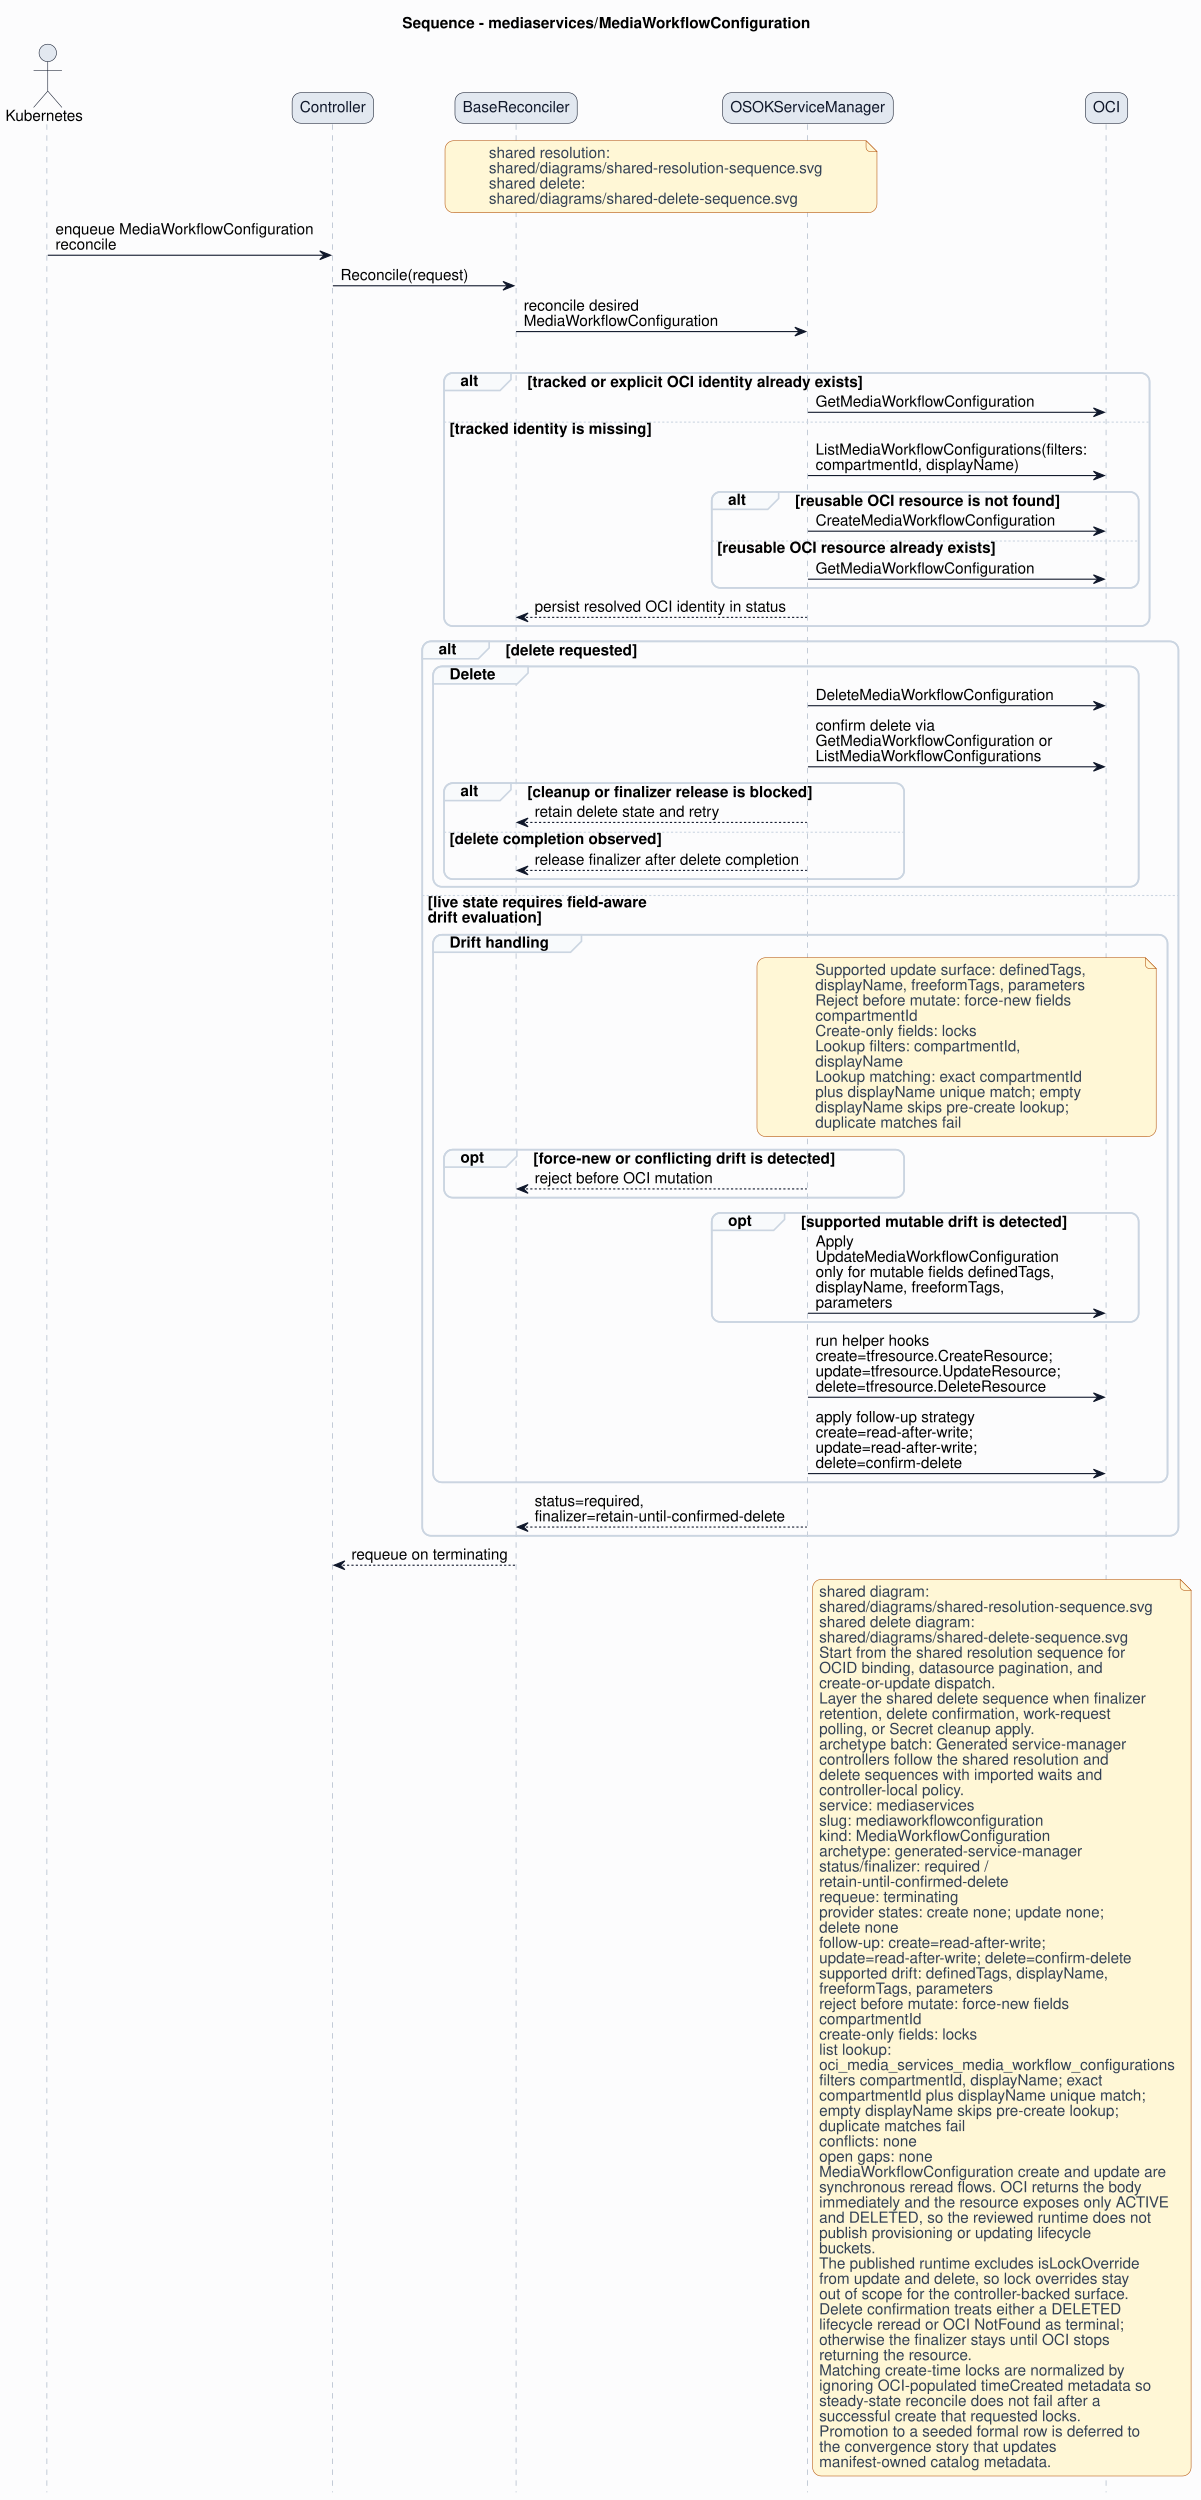
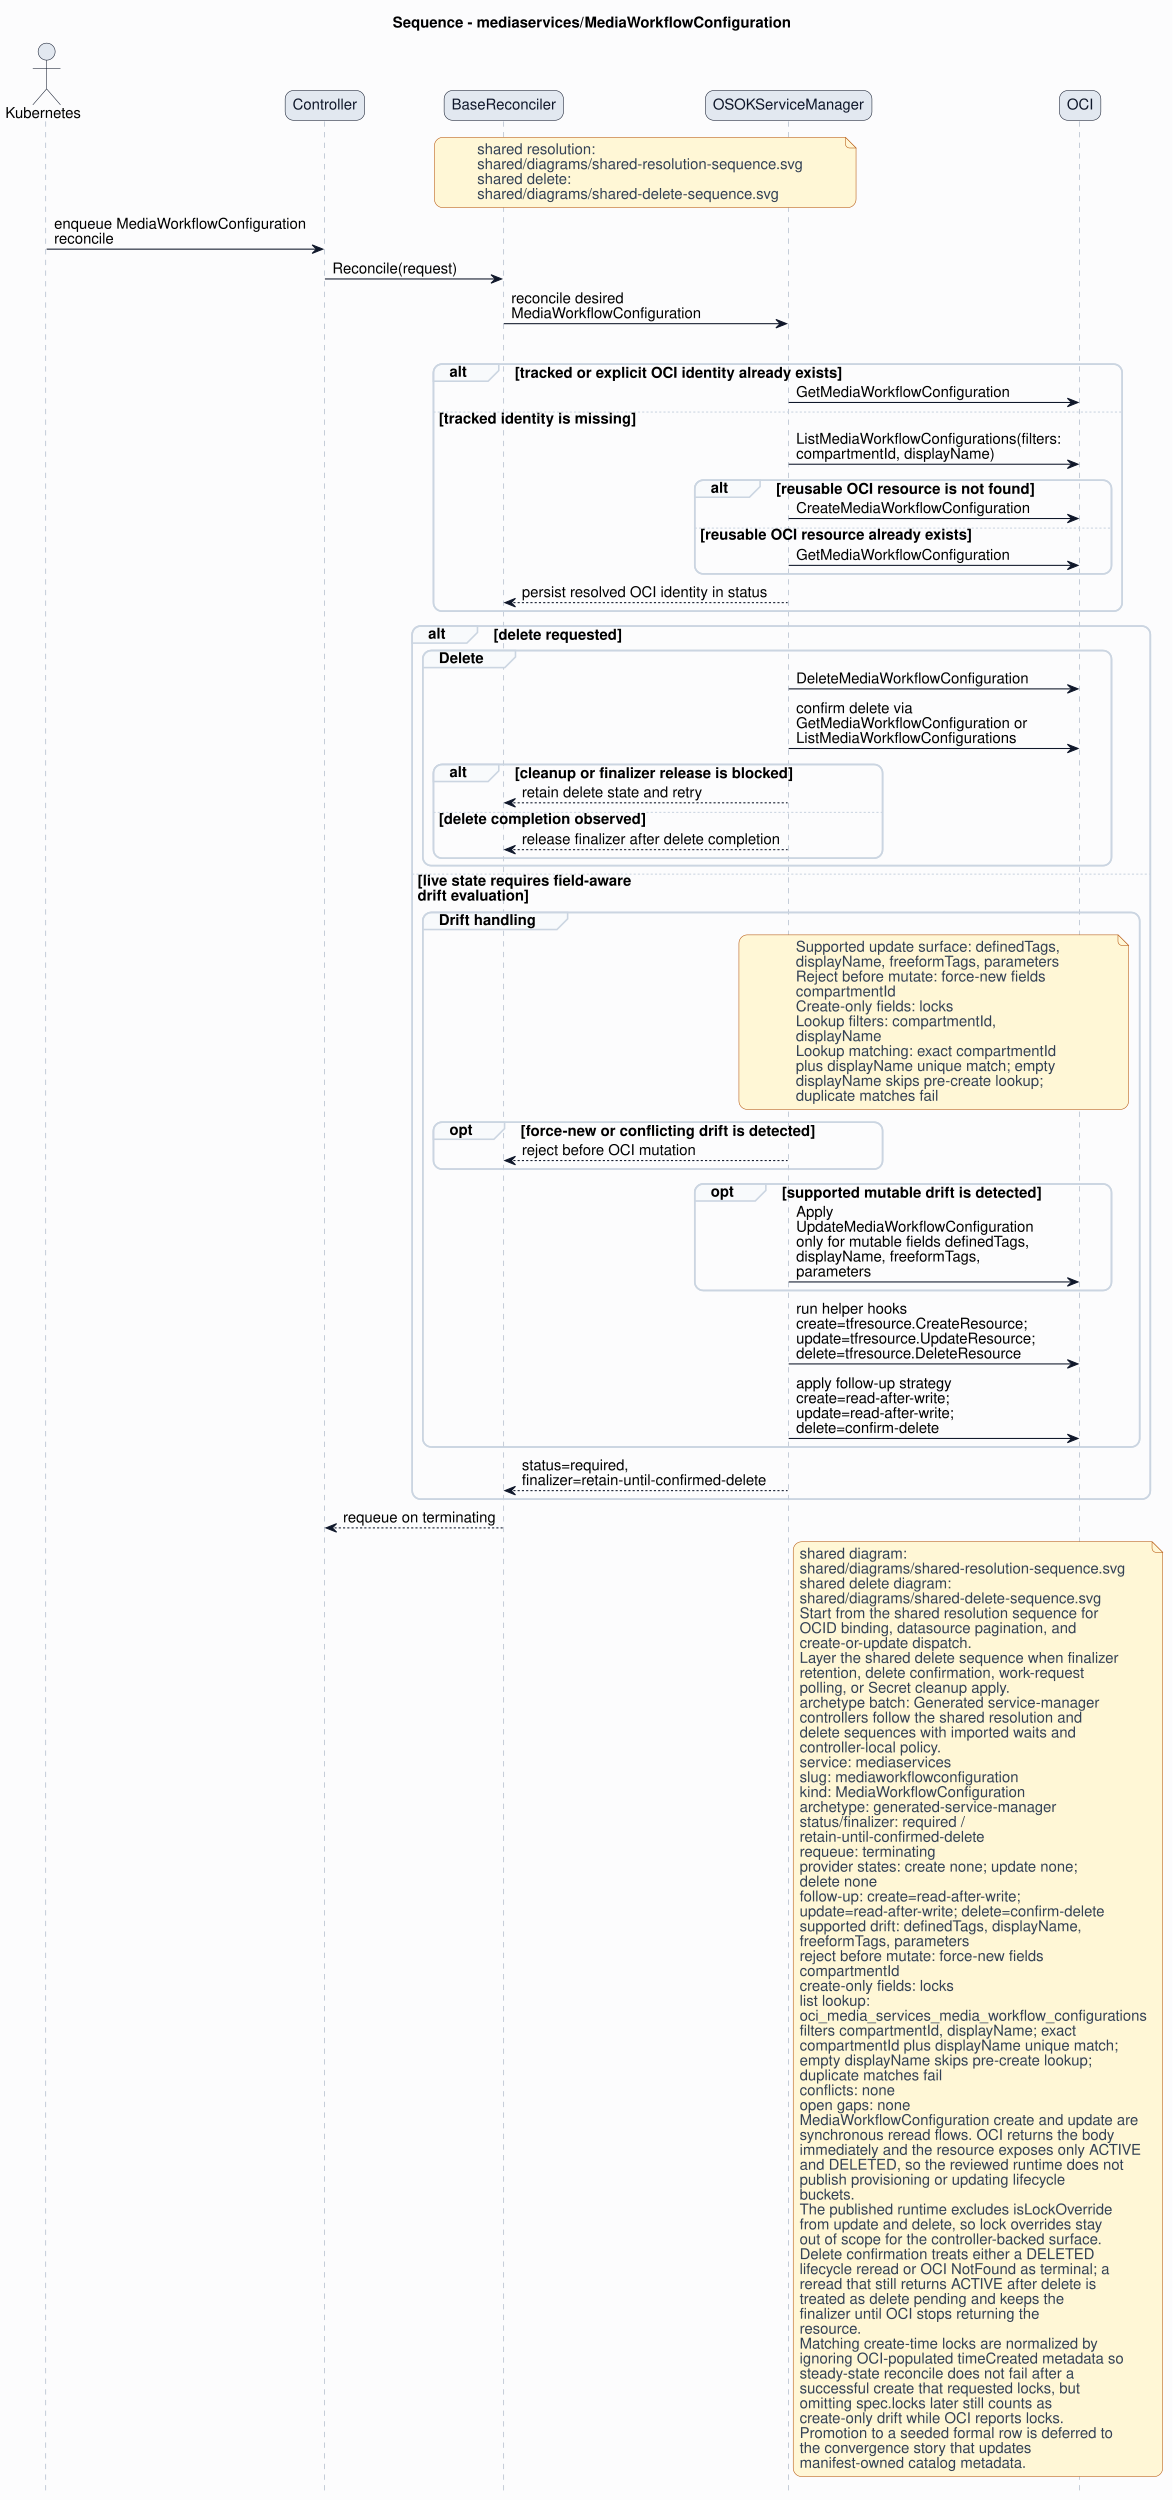
- <svg xmlns="http://www.w3.org/2000/svg" contentStyleType="text/css" data-diagram-type="SEQUENCE" height="2292px" preserveAspectRatio="none" style="width:1101px;height:2292px;background:#FCFCFD;" version="1.1" viewBox="0 0 1101 2292" width="1101px" zoomAndPan="magnify">
+ <svg xmlns="http://www.w3.org/2000/svg" contentStyleType="text/css" data-diagram-type="SEQUENCE" height="2348px" preserveAspectRatio="none" style="width:1101px;height:2348px;background:#FCFCFD;" version="1.1" viewBox="0 0 1101 2348" width="1101px" zoomAndPan="magnify">
  <defs />
  <g>
-     <rect fill="#FCFCFD" height="2292" style="stroke:none;stroke-width:1;" width="1101" x="0" y="0" />
+     <rect fill="#FCFCFD" height="2348" style="stroke:none;stroke-width:1;" width="1101" x="0" y="0" />
    <text fill="#000000" font-family="Helvetica" font-size="14" font-weight="bold" lengthAdjust="spacing" textLength="373.413" x="368.82" y="25.78">Sequence - mediaservices/MediaWorkflowConfiguration</text>
    <rect fill="none" height="232" rx="8" ry="8" style="stroke:#CBD5E1;stroke-width:1.5;" width="646.798" x="407.122" y="342" />
    <rect fill="none" height="88" rx="8" ry="8" style="stroke:#CBD5E1;stroke-width:1.5;" width="391.392" x="652.528" y="451" />
    <rect fill="none" height="820" rx="8" ry="8" style="stroke:#CBD5E1;stroke-width:1.5;" width="693.27" x="387.122" y="588" />
    <rect fill="none" height="202" rx="8" ry="8" style="stroke:#CBD5E1;stroke-width:1.5;" width="646.798" x="397.122" y="611" />
    <rect fill="none" height="88" rx="8" ry="8" style="stroke:#CBD5E1;stroke-width:1.5;" width="421.798" x="407.122" y="718" />
    <rect fill="none" height="502" rx="8" ry="8" style="stroke:#CBD5E1;stroke-width:1.5;" width="673.27" x="397.122" y="857" />
    <rect fill="none" height="44" rx="8" ry="8" style="stroke:#CBD5E1;stroke-width:1.5;" width="421.798" x="407.122" y="1054" />
    <rect fill="none" height="100" rx="8" ry="8" style="stroke:#CBD5E1;stroke-width:1.5;" width="391.392" x="652.528" y="1112" />
    <g class="participant-lifeline" data-entity-uid="part1" data-qualified-name="Kubernetes" id="part1-lifeline">
      <g>
-         <rect fill="#000000" fill-opacity="0" height="2171" width="8" x="39.803" y="114" />
-         <line style="stroke:#94A3B8;stroke-width:0.5;stroke-dasharray:5,5;" x1="43" x2="43" y1="114" y2="2285" />
+         <rect fill="#000000" fill-opacity="0" height="2227" width="8" x="39.803" y="114" />
+         <line style="stroke:#94A3B8;stroke-width:0.5;stroke-dasharray:5,5;" x1="43" x2="43" y1="114" y2="2341" />
      </g>
    </g>
    <g class="participant-lifeline" data-entity-uid="part2" data-qualified-name="Controller" id="part2-lifeline">
      <g>
-         <rect fill="#000000" fill-opacity="0" height="2171" width="8" x="301.161" y="114" />
-         <line style="stroke:#94A3B8;stroke-width:0.5;stroke-dasharray:5,5;" x1="304.816" x2="304.816" y1="114" y2="2285" />
+         <rect fill="#000000" fill-opacity="0" height="2227" width="8" x="301.161" y="114" />
+         <line style="stroke:#94A3B8;stroke-width:0.5;stroke-dasharray:5,5;" x1="304.816" x2="304.816" y1="114" y2="2341" />
      </g>
    </g>
    <g class="participant-lifeline" data-entity-uid="part3" data-qualified-name="BaseReconciler" id="part3-lifeline">
      <g>
-         <rect fill="#000000" fill-opacity="0" height="2171" width="8" x="469.146" y="114" />
-         <line style="stroke:#94A3B8;stroke-width:0.5;stroke-dasharray:5,5;" x1="473.122" x2="473.122" y1="114" y2="2285" />
+         <rect fill="#000000" fill-opacity="0" height="2227" width="8" x="469.146" y="114" />
+         <line style="stroke:#94A3B8;stroke-width:0.5;stroke-dasharray:5,5;" x1="473.122" x2="473.122" y1="114" y2="2341" />
      </g>
    </g>
    <g class="participant-lifeline" data-entity-uid="part4" data-qualified-name="ServiceManager" id="part4-lifeline">
      <g>
-         <rect fill="#000000" fill-opacity="0" height="2171" width="8" x="736.724" y="114" />
-         <line style="stroke:#94A3B8;stroke-width:0.5;stroke-dasharray:5,5;" x1="740.528" x2="740.528" y1="114" y2="2285" />
+         <rect fill="#000000" fill-opacity="0" height="2227" width="8" x="736.724" y="114" />
+         <line style="stroke:#94A3B8;stroke-width:0.5;stroke-dasharray:5,5;" x1="740.528" x2="740.528" y1="114" y2="2341" />
      </g>
    </g>
    <g class="participant-lifeline" data-entity-uid="part5" data-qualified-name="OCI" id="part5-lifeline">
      <g>
-         <rect fill="#000000" fill-opacity="0" height="2171" width="8" x="1010.475" y="114" />
-         <line style="stroke:#94A3B8;stroke-width:0.5;stroke-dasharray:5,5;" x1="1014.03" x2="1014.03" y1="114" y2="2285" />
+         <rect fill="#000000" fill-opacity="0" height="2227" width="8" x="1010.475" y="114" />
+         <line style="stroke:#94A3B8;stroke-width:0.5;stroke-dasharray:5,5;" x1="1014.03" x2="1014.03" y1="114" y2="2341" />
      </g>
    </g>
    <g class="participant participant-head" data-entity-uid="part1" data-qualified-name="Kubernetes" id="part1-head">
      <text fill="#000000" font-family="Helvetica" font-size="14" lengthAdjust="spacing" textLength="71.606" x="5" y="110.78">Kubernetes</text>
      <ellipse cx="43.803" cy="48.5" fill="#E2E8F0" rx="8" ry="8" style="stroke:#0F172A;stroke-width:0.5;" />
      <path d="M43.803,56.5 L43.803,83.5 M30.803,64.5 L56.803,64.5 M43.803,83.5 L30.803,98.5 M43.803,83.5 L56.803,98.5" fill="none" style="stroke:#0F172A;stroke-width:0.5;" />
    </g>
    <g class="participant participant-head" data-entity-uid="part2" data-qualified-name="Controller" id="part2-head">
      <rect fill="#E2E8F0" height="28" rx="8" ry="8" style="stroke:#0F172A;stroke-width:0.5;" width="74.689" x="267.816" y="85" />
      <text fill="#0F172A" font-family="Helvetica" font-size="14" lengthAdjust="spacing" textLength="60.69" x="274.816" y="102.78">Controller</text>
    </g>
    <g class="participant participant-head" data-entity-uid="part3" data-qualified-name="BaseReconciler" id="part3-head">
      <rect fill="#E2E8F0" height="28" rx="8" ry="8" style="stroke:#0F172A;stroke-width:0.5;" width="112.048" x="417.122" y="85" />
      <text fill="#0F172A" font-family="Helvetica" font-size="14" lengthAdjust="spacing" textLength="98.048" x="424.122" y="102.78">BaseReconciler</text>
    </g>
    <g class="participant participant-head" data-entity-uid="part4" data-qualified-name="ServiceManager" id="part4-head">
      <rect fill="#E2E8F0" height="28" rx="8" ry="8" style="stroke:#0F172A;stroke-width:0.5;" width="156.393" x="662.528" y="85" />
      <text fill="#0F172A" font-family="Helvetica" font-size="14" lengthAdjust="spacing" textLength="142.393" x="669.528" y="102.78">OSOKServiceManager</text>
    </g>
    <g class="participant participant-head" data-entity-uid="part5" data-qualified-name="OCI" id="part5-head">
      <rect fill="#E2E8F0" height="28" rx="8" ry="8" style="stroke:#0F172A;stroke-width:0.5;" width="38.89" x="995.03" y="85" />
      <text fill="#0F172A" font-family="Helvetica" font-size="14" lengthAdjust="spacing" textLength="24.89" x="1002.03" y="102.78">OCI</text>
    </g>
    <path d="M408,137 L408,187 A8,8 0 0 0 416,195 L796,195 A8,8 0 0 0 804,187 L804,139 L794,129 L416,129 A8,8 0 0 0 408,137" fill="#FFF7D6" style="stroke:#B45309;stroke-width:0.5;" />
    <path d="M794,129 L794,135 A4,4 0 0 0 798,139 L804,139 L794,129" fill="#FFF7D6" style="stroke:#B45309;stroke-width:0.5;" />
    <text fill="#334155" font-family="Helvetica" font-size="14" lengthAdjust="spacing" textLength="111.289" x="448.203" y="144.78">shared resolution:</text>
    <text fill="#334155" font-family="Helvetica" font-size="14" lengthAdjust="spacing" textLength="307.392" x="448.203" y="158.78">shared/diagrams/shared-resolution-sequence.svg</text>
    <text fill="#334155" font-family="Helvetica" font-size="14" lengthAdjust="spacing" textLength="88.731" x="448.203" y="172.78">shared delete:</text>
    <text fill="#334155" font-family="Helvetica" font-size="14" lengthAdjust="spacing" textLength="284.833" x="448.203" y="186.78">shared/diagrams/shared-delete-sequence.svg</text>
    <g class="message" data-entity-1="part1" data-entity-2="part2" id="msg1">
      <polygon fill="#0F172A" points="293.161,230,303.161,234,293.161,238,297.161,234" style="stroke:#0F172A;stroke-width:1;" />
      <line style="stroke:#0F172A;stroke-width:1;" x1="43.803" x2="299.161" y1="234" y2="234" />
      <text fill="#000000" font-family="Helvetica" font-size="14" lengthAdjust="spacing" textLength="237.357" x="50.803" y="214.78">enqueue MediaWorkflowConfiguration</text>
      <text fill="#000000" font-family="Helvetica" font-size="14" lengthAdjust="spacing" textLength="56.027" x="50.803" y="228.78">reconcile</text>
    </g>
    <g class="message" data-entity-1="part2" data-entity-2="part3" id="msg2">
      <polygon fill="#0F172A" points="461.146,258,471.146,262,461.146,266,465.146,262" style="stroke:#0F172A;stroke-width:1;" />
      <line style="stroke:#0F172A;stroke-width:1;" x1="305.161" x2="467.146" y1="262" y2="262" />
      <text fill="#000000" font-family="Helvetica" font-size="14" lengthAdjust="spacing" textLength="117.496" x="312.161" y="256.78">Reconcile(request)</text>
    </g>
    <g class="message" data-entity-1="part3" data-entity-2="part4" id="msg3">
      <polygon fill="#0F172A" points="728.724,300,738.724,304,728.724,308,732.724,304" style="stroke:#0F172A;stroke-width:1;" />
      <line style="stroke:#0F172A;stroke-width:1;" x1="473.146" x2="734.724" y1="304" y2="304" />
      <text fill="#000000" font-family="Helvetica" font-size="14" lengthAdjust="spacing" textLength="105.834" x="480.146" y="284.78">reconcile desired</text>
      <text fill="#000000" font-family="Helvetica" font-size="14" lengthAdjust="spacing" textLength="178.965" x="480.146" y="298.78">MediaWorkflowConfiguration</text>
    </g>
    <path d="M415.122,342 L468.46,342 L468.46,348 L458.46,358 L407.122,358 L407.122,350 A8,8 0 0 1 415.122,342" fill="#F8FAFC" style="stroke:#CBD5E1;stroke-width:1.5;" />
    <rect fill="none" height="232" rx="8" ry="8" style="stroke:#CBD5E1;stroke-width:1.5;" width="646.798" x="407.122" y="342" />
    <text fill="#000000" font-family="Helvetica" font-size="14" font-weight="bold" lengthAdjust="spacing" textLength="16.338" x="422.122" y="353.78">alt</text>
    <text fill="#000000" font-family="Helvetica" font-size="14" font-weight="bold" lengthAdjust="spacing" textLength="308.109" x="483.46" y="354.78">[tracked or explicit OCI identity already exists]</text>
    <g class="message" data-entity-1="part4" data-entity-2="part5" id="msg4">
      <polygon fill="#0F172A" points="1002.475,374,1012.475,378,1002.475,382,1006.475,378" style="stroke:#0F172A;stroke-width:1;" />
      <line style="stroke:#0F172A;stroke-width:1;" x1="740.724" x2="1008.475" y1="378" y2="378" />
      <text fill="#000000" font-family="Helvetica" font-size="14" lengthAdjust="spacing" textLength="201.53" x="747.724" y="372.78">GetMediaWorkflowConfiguration</text>
    </g>
    <line style="stroke:#CBD5E1;stroke-width:1;stroke-dasharray:2,2;" x1="407.122" x2="1053.92" y1="387" y2="387" />
    <text fill="#000000" font-family="Helvetica" font-size="14" font-weight="bold" lengthAdjust="spacing" textLength="185.158" x="412.122" y="397.78">[tracked identity is missing]</text>
    <g class="message" data-entity-1="part4" data-entity-2="part5" id="msg5">
      <polygon fill="#0F172A" points="1002.475,432,1012.475,436,1002.475,440,1006.475,436" style="stroke:#0F172A;stroke-width:1;" />
      <line style="stroke:#0F172A;stroke-width:1;" x1="740.724" x2="1008.475" y1="436" y2="436" />
      <text fill="#000000" font-family="Helvetica" font-size="14" lengthAdjust="spacing" textLength="249.751" x="747.724" y="416.78">ListMediaWorkflowConfigurations(filters:</text>
      <text fill="#000000" font-family="Helvetica" font-size="14" lengthAdjust="spacing" textLength="186.737" x="747.724" y="430.78">compartmentId, displayName)</text>
    </g>
    <path d="M660.528,451 L713.866,451 L713.866,457 L703.866,467 L652.528,467 L652.528,459 A8,8 0 0 1 660.528,451" fill="#F8FAFC" style="stroke:#CBD5E1;stroke-width:1.5;" />
    <rect fill="none" height="88" rx="8" ry="8" style="stroke:#CBD5E1;stroke-width:1.5;" width="391.392" x="652.528" y="451" />
    <text fill="#000000" font-family="Helvetica" font-size="14" font-weight="bold" lengthAdjust="spacing" textLength="16.338" x="667.528" y="462.78">alt</text>
    <text fill="#000000" font-family="Helvetica" font-size="14" font-weight="bold" lengthAdjust="spacing" textLength="242.703" x="728.866" y="463.78">[reusable OCI resource is not found]</text>
    <g class="message" data-entity-1="part4" data-entity-2="part5" id="msg6">
      <polygon fill="#0F172A" points="1002.475,483,1012.475,487,1002.475,491,1006.475,487" style="stroke:#0F172A;stroke-width:1;" />
      <line style="stroke:#0F172A;stroke-width:1;" x1="740.724" x2="1008.475" y1="487" y2="487" />
      <text fill="#000000" font-family="Helvetica" font-size="14" lengthAdjust="spacing" textLength="220.985" x="747.724" y="481.78">CreateMediaWorkflowConfiguration</text>
    </g>
    <line style="stroke:#CBD5E1;stroke-width:1;stroke-dasharray:2,2;" x1="652.528" x2="1043.92" y1="496" y2="496" />
    <text fill="#000000" font-family="Helvetica" font-size="14" font-weight="bold" lengthAdjust="spacing" textLength="255.233" x="657.528" y="506.78">[reusable OCI resource already exists]</text>
    <g class="message" data-entity-1="part4" data-entity-2="part5" id="msg7">
      <polygon fill="#0F172A" points="1002.475,527,1012.475,531,1002.475,535,1006.475,531" style="stroke:#0F172A;stroke-width:1;" />
      <line style="stroke:#0F172A;stroke-width:1;" x1="740.724" x2="1008.475" y1="531" y2="531" />
      <text fill="#000000" font-family="Helvetica" font-size="14" lengthAdjust="spacing" textLength="201.53" x="747.724" y="525.78">GetMediaWorkflowConfiguration</text>
    </g>
    <g class="message" data-entity-1="part4" data-entity-2="part3" id="msg8">
      <polygon fill="#0F172A" points="484.146,562,474.146,566,484.146,570,480.146,566" style="stroke:#0F172A;stroke-width:1;" />
      <line style="stroke:#0F172A;stroke-width:1;stroke-dasharray:2,2;" x1="478.146" x2="739.724" y1="566" y2="566" />
      <text fill="#000000" font-family="Helvetica" font-size="14" lengthAdjust="spacing" textLength="231.096" x="490.146" y="560.78">persist resolved OCI identity in status</text>
    </g>
    <path d="M395.122,588 L448.46,588 L448.46,594 L438.46,604 L387.122,604 L387.122,596 A8,8 0 0 1 395.122,588" fill="#F8FAFC" style="stroke:#CBD5E1;stroke-width:1.5;" />
    <rect fill="none" height="820" rx="8" ry="8" style="stroke:#CBD5E1;stroke-width:1.5;" width="693.27" x="387.122" y="588" />
    <text fill="#000000" font-family="Helvetica" font-size="14" font-weight="bold" lengthAdjust="spacing" textLength="16.338" x="402.122" y="599.78">alt</text>
    <text fill="#000000" font-family="Helvetica" font-size="14" font-weight="bold" lengthAdjust="spacing" textLength="120.586" x="463.46" y="600.78">[delete requested]</text>
    <path d="M405.122,611 L484.143,611 L484.143,617 L474.143,627 L397.122,627 L397.122,619 A8,8 0 0 1 405.122,611" fill="#F8FAFC" style="stroke:#CBD5E1;stroke-width:1.5;" />
    <rect fill="none" height="202" rx="8" ry="8" style="stroke:#CBD5E1;stroke-width:1.5;" width="646.798" x="397.122" y="611" />
    <text fill="#000000" font-family="Helvetica" font-size="14" font-weight="bold" lengthAdjust="spacing" textLength="42.02" x="412.122" y="622.78">Delete</text>
    <g class="message" data-entity-1="part4" data-entity-2="part5" id="msg9">
      <polygon fill="#0F172A" points="1002.475,643,1012.475,647,1002.475,651,1006.475,647" style="stroke:#0F172A;stroke-width:1;" />
      <line style="stroke:#0F172A;stroke-width:1;" x1="740.724" x2="1008.475" y1="647" y2="647" />
      <text fill="#000000" font-family="Helvetica" font-size="14" lengthAdjust="spacing" textLength="219.434" x="747.724" y="641.78">DeleteMediaWorkflowConfiguration</text>
    </g>
    <g class="message" data-entity-1="part4" data-entity-2="part5" id="msg10">
      <polygon fill="#0F172A" points="1002.475,699,1012.475,703,1002.475,707,1006.475,703" style="stroke:#0F172A;stroke-width:1;" />
      <line style="stroke:#0F172A;stroke-width:1;" x1="740.724" x2="1008.475" y1="703" y2="703" />
      <text fill="#000000" font-family="Helvetica" font-size="14" lengthAdjust="spacing" textLength="109.717" x="747.724" y="669.78">confirm delete via</text>
      <text fill="#000000" font-family="Helvetica" font-size="14" lengthAdjust="spacing" textLength="217.868" x="747.724" y="683.78">GetMediaWorkflowConfiguration or</text>
      <text fill="#000000" font-family="Helvetica" font-size="14" lengthAdjust="spacing" textLength="207.751" x="747.724" y="697.78">ListMediaWorkflowConfigurations</text>
    </g>
    <path d="M415.122,718 L468.46,718 L468.46,724 L458.46,734 L407.122,734 L407.122,726 A8,8 0 0 1 415.122,718" fill="#F8FAFC" style="stroke:#CBD5E1;stroke-width:1.5;" />
    <rect fill="none" height="88" rx="8" ry="8" style="stroke:#CBD5E1;stroke-width:1.5;" width="421.798" x="407.122" y="718" />
    <text fill="#000000" font-family="Helvetica" font-size="14" font-weight="bold" lengthAdjust="spacing" textLength="16.338" x="422.122" y="729.78">alt</text>
    <text fill="#000000" font-family="Helvetica" font-size="14" font-weight="bold" lengthAdjust="spacing" textLength="261.427" x="483.46" y="730.78">[cleanup or finalizer release is blocked]</text>
    <g class="message" data-entity-1="part4" data-entity-2="part3" id="msg11">
      <polygon fill="#0F172A" points="484.146,750,474.146,754,484.146,758,480.146,754" style="stroke:#0F172A;stroke-width:1;" />
      <line style="stroke:#0F172A;stroke-width:1;stroke-dasharray:2,2;" x1="478.146" x2="739.724" y1="754" y2="754" />
      <text fill="#000000" font-family="Helvetica" font-size="14" lengthAdjust="spacing" textLength="170.434" x="490.146" y="748.78">retain delete state and retry</text>
    </g>
    <line style="stroke:#CBD5E1;stroke-width:1;stroke-dasharray:2,2;" x1="407.122" x2="828.92" y1="763" y2="763" />
    <text fill="#000000" font-family="Helvetica" font-size="14" font-weight="bold" lengthAdjust="spacing" textLength="194.482" x="412.122" y="773.78">[delete completion observed]</text>
    <g class="message" data-entity-1="part4" data-entity-2="part3" id="msg12">
      <polygon fill="#0F172A" points="484.146,794,474.146,798,484.146,802,480.146,798" style="stroke:#0F172A;stroke-width:1;" />
      <line style="stroke:#0F172A;stroke-width:1;stroke-dasharray:2,2;" x1="478.146" x2="739.724" y1="798" y2="798" />
      <text fill="#000000" font-family="Helvetica" font-size="14" lengthAdjust="spacing" textLength="243.578" x="490.146" y="792.78">release finalizer after delete completion</text>
    </g>
    <line style="stroke:#CBD5E1;stroke-width:1;stroke-dasharray:2,2;" x1="387.122" x2="1080.392" y1="821" y2="821" />
    <text fill="#000000" font-family="Helvetica" font-size="14" font-weight="bold" lengthAdjust="spacing" textLength="200.751" x="392.122" y="831.78">[live state requires field-aware</text>
    <text fill="#000000" font-family="Helvetica" font-size="14" font-weight="bold" lengthAdjust="spacing" textLength="105.007" x="392.122" y="845.78">drift evaluation]</text>
    <path d="M405.122,857 L533.108,857 L533.108,863 L523.108,873 L397.122,873 L397.122,865 A8,8 0 0 1 405.122,857" fill="#F8FAFC" style="stroke:#CBD5E1;stroke-width:1.5;" />
    <rect fill="none" height="502" rx="8" ry="8" style="stroke:#CBD5E1;stroke-width:1.5;" width="673.27" x="397.122" y="857" />
    <text fill="#000000" font-family="Helvetica" font-size="14" font-weight="bold" lengthAdjust="spacing" textLength="90.986" x="412.122" y="868.78">Drift handling</text>
    <path d="M694,886 L694,1034 A8,8 0 0 0 702,1042 L1052,1042 A8,8 0 0 0 1060,1034 L1060,888 L1050,878 L702,878 A8,8 0 0 0 694,886" fill="#FFF7D6" style="stroke:#B45309;stroke-width:0.5;" />
    <path d="M1050,878 L1050,884 A4,4 0 0 0 1054,888 L1060,888 L1050,878" fill="#FFF7D6" style="stroke:#B45309;stroke-width:0.5;" />
    <text fill="#334155" font-family="Helvetica" font-size="14" lengthAdjust="spacing" textLength="249.84" x="747.428" y="893.78">Supported update surface: definedTags,</text>
    <text fill="#334155" font-family="Helvetica" font-size="14" lengthAdjust="spacing" textLength="250.537" x="747.428" y="907.78">displayName, freeformTags, parameters</text>
    <text fill="#334155" font-family="Helvetica" font-size="14" lengthAdjust="spacing" textLength="235.778" x="747.428" y="921.78">Reject before mutate: force-new fields</text>
    <text fill="#334155" font-family="Helvetica" font-size="14" lengthAdjust="spacing" textLength="93.372" x="747.428" y="935.78">compartmentId</text>
    <text fill="#334155" font-family="Helvetica" font-size="14" lengthAdjust="spacing" textLength="148.613" x="747.428" y="949.78">Create-only fields: locks</text>
    <text fill="#334155" font-family="Helvetica" font-size="14" lengthAdjust="spacing" textLength="188.31" x="747.428" y="963.78">Lookup filters: compartmentId,</text>
    <text fill="#334155" font-family="Helvetica" font-size="14" lengthAdjust="spacing" textLength="80.924" x="747.428" y="977.78">displayName</text>
    <text fill="#334155" font-family="Helvetica" font-size="14" lengthAdjust="spacing" textLength="245.13" x="747.428" y="991.78">Lookup matching: exact compartmentId</text>
    <text fill="#334155" font-family="Helvetica" font-size="14" lengthAdjust="spacing" textLength="244.344" x="747.428" y="1005.78">plus displayName unique match; empty</text>
    <text fill="#334155" font-family="Helvetica" font-size="14" lengthAdjust="spacing" textLength="233.44" x="747.428" y="1019.78">displayName skips pre-create lookup;</text>
    <text fill="#334155" font-family="Helvetica" font-size="14" lengthAdjust="spacing" textLength="134.627" x="747.428" y="1033.78">duplicate matches fail</text>
    <path d="M415.122,1054 L473.888,1054 L473.888,1060 L463.888,1070 L407.122,1070 L407.122,1062 A8,8 0 0 1 415.122,1054" fill="#F8FAFC" style="stroke:#CBD5E1;stroke-width:1.5;" />
    <rect fill="none" height="44" rx="8" ry="8" style="stroke:#CBD5E1;stroke-width:1.5;" width="421.798" x="407.122" y="1054" />
    <text fill="#000000" font-family="Helvetica" font-size="14" font-weight="bold" lengthAdjust="spacing" textLength="21.766" x="422.122" y="1065.78">opt</text>
    <text fill="#000000" font-family="Helvetica" font-size="14" font-weight="bold" lengthAdjust="spacing" textLength="276.131" x="488.888" y="1066.78">[force-new or conflicting drift is detected]</text>
    <g class="message" data-entity-1="part4" data-entity-2="part3" id="msg13">
      <polygon fill="#0F172A" points="484.146,1086,474.146,1090,484.146,1094,480.146,1090" style="stroke:#0F172A;stroke-width:1;" />
      <line style="stroke:#0F172A;stroke-width:1;stroke-dasharray:2,2;" x1="478.146" x2="739.724" y1="1090" y2="1090" />
      <text fill="#000000" font-family="Helvetica" font-size="14" lengthAdjust="spacing" textLength="164.185" x="490.146" y="1084.78">reject before OCI mutation</text>
    </g>
    <path d="M660.528,1112 L719.293,1112 L719.293,1118 L709.293,1128 L652.528,1128 L652.528,1120 A8,8 0 0 1 660.528,1112" fill="#F8FAFC" style="stroke:#CBD5E1;stroke-width:1.5;" />
    <rect fill="none" height="100" rx="8" ry="8" style="stroke:#CBD5E1;stroke-width:1.5;" width="391.392" x="652.528" y="1112" />
    <text fill="#000000" font-family="Helvetica" font-size="14" font-weight="bold" lengthAdjust="spacing" textLength="21.766" x="667.528" y="1123.78">opt</text>
    <text fill="#000000" font-family="Helvetica" font-size="14" font-weight="bold" lengthAdjust="spacing" textLength="243.462" x="734.293" y="1124.78">[supported mutable drift is detected]</text>
    <g class="message" data-entity-1="part4" data-entity-2="part5" id="msg14">
      <polygon fill="#0F172A" points="1002.475,1200,1012.475,1204,1002.475,1208,1006.475,1204" style="stroke:#0F172A;stroke-width:1;" />
      <line style="stroke:#0F172A;stroke-width:1;" x1="740.724" x2="1008.475" y1="1204" y2="1204" />
      <text fill="#000000" font-family="Helvetica" font-size="14" lengthAdjust="spacing" textLength="35.02" x="747.724" y="1142.78">Apply</text>
      <text fill="#000000" font-family="Helvetica" font-size="14" lengthAdjust="spacing" textLength="224.109" x="747.724" y="1156.78">UpdateMediaWorkflowConfiguration</text>
      <text fill="#000000" font-family="Helvetica" font-size="14" lengthAdjust="spacing" textLength="221.013" x="747.724" y="1170.78">only for mutable fields definedTags,</text>
      <text fill="#000000" font-family="Helvetica" font-size="14" lengthAdjust="spacing" textLength="175.841" x="747.724" y="1184.78">displayName, freeformTags,</text>
      <text fill="#000000" font-family="Helvetica" font-size="14" lengthAdjust="spacing" textLength="70.807" x="747.724" y="1198.78">parameters</text>
    </g>
    <g class="message" data-entity-1="part4" data-entity-2="part5" id="msg15">
      <polygon fill="#0F172A" points="1002.475,1277,1012.475,1281,1002.475,1285,1006.475,1281" style="stroke:#0F172A;stroke-width:1;" />
      <line style="stroke:#0F172A;stroke-width:1;" x1="740.724" x2="1008.475" y1="1281" y2="1281" />
      <text fill="#000000" font-family="Helvetica" font-size="14" lengthAdjust="spacing" textLength="104.289" x="747.724" y="1233.78">run helper hooks</text>
      <text fill="#000000" font-family="Helvetica" font-size="14" lengthAdjust="spacing" textLength="219.051" x="747.724" y="1247.78">create=tfresource.CreateResource;</text>
      <text fill="#000000" font-family="Helvetica" font-size="14" lengthAdjust="spacing" textLength="226.085" x="747.724" y="1261.78">update=tfresource.UpdateResource;</text>
      <text fill="#000000" font-family="Helvetica" font-size="14" lengthAdjust="spacing" textLength="212.844" x="747.724" y="1275.78">delete=tfresource.DeleteResource</text>
    </g>
    <g class="message" data-entity-1="part4" data-entity-2="part5" id="msg16">
      <polygon fill="#0F172A" points="1002.475,1347,1012.475,1351,1002.475,1355,1006.475,1351" style="stroke:#0F172A;stroke-width:1;" />
      <line style="stroke:#0F172A;stroke-width:1;" x1="740.724" x2="1008.475" y1="1351" y2="1351" />
      <text fill="#000000" font-family="Helvetica" font-size="14" lengthAdjust="spacing" textLength="147.075" x="747.724" y="1303.78">apply follow-up strategy</text>
      <text fill="#000000" font-family="Helvetica" font-size="14" lengthAdjust="spacing" textLength="145.893" x="747.724" y="1317.78">create=read-after-write;</text>
      <text fill="#000000" font-family="Helvetica" font-size="14" lengthAdjust="spacing" textLength="149.803" x="747.724" y="1331.78">update=read-after-write;</text>
      <text fill="#000000" font-family="Helvetica" font-size="14" lengthAdjust="spacing" textLength="135.023" x="747.724" y="1345.78">delete=confirm-delete</text>
    </g>
    <g class="message" data-entity-1="part4" data-entity-2="part3" id="msg17">
      <polygon fill="#0F172A" points="484.146,1396,474.146,1400,484.146,1404,480.146,1400" style="stroke:#0F172A;stroke-width:1;" />
      <line style="stroke:#0F172A;stroke-width:1;stroke-dasharray:2,2;" x1="478.146" x2="739.724" y1="1400" y2="1400" />
      <text fill="#000000" font-family="Helvetica" font-size="14" lengthAdjust="spacing" textLength="100.782" x="490.146" y="1380.78">status=required,</text>
      <text fill="#000000" font-family="Helvetica" font-size="14" lengthAdjust="spacing" textLength="230.72" x="490.146" y="1394.78">finalizer=retain-until-confirmed-delete</text>
    </g>
    <g class="message" data-entity-1="part3" data-entity-2="part2" id="msg18">
      <polygon fill="#0F172A" points="316.161,1431,306.161,1435,316.161,1439,312.161,1435" style="stroke:#0F172A;stroke-width:1;" />
      <line style="stroke:#0F172A;stroke-width:1;stroke-dasharray:2,2;" x1="310.161" x2="472.146" y1="1435" y2="1435" />
      <text fill="#000000" font-family="Helvetica" font-size="14" lengthAdjust="spacing" textLength="143.985" x="322.161" y="1429.78">requeue on terminating</text>
    </g>
-     <path d="M745,1456 L745,2262 A8,8 0 0 0 753,2270 L1084,2270 A8,8 0 0 0 1092,2262 L1092,1458 L1082,1448 L753,1448 A8,8 0 0 0 745,1456" fill="#FFF7D6" style="stroke:#B45309;stroke-width:0.5;" />
+     <path d="M745,1456 L745,2318 A8,8 0 0 0 753,2326 L1084,2326 A8,8 0 0 0 1092,2318 L1092,1458 L1082,1448 L753,1448 A8,8 0 0 0 745,1456" fill="#FFF7D6" style="stroke:#B45309;stroke-width:0.5;" />
    <path d="M1082,1448 L1082,1454 A4,4 0 0 0 1086,1458 L1092,1458 L1082,1448" fill="#FFF7D6" style="stroke:#B45309;stroke-width:0.5;" />
    <text fill="#334155" font-family="Helvetica" font-size="14" lengthAdjust="spacing" textLength="101.165" x="751" y="1463.78">shared diagram:</text>
    <text fill="#334155" font-family="Helvetica" font-size="14" lengthAdjust="spacing" textLength="307.392" x="751" y="1477.78">shared/diagrams/shared-resolution-sequence.svg</text>
    <text fill="#334155" font-family="Helvetica" font-size="14" lengthAdjust="spacing" textLength="143.199" x="751" y="1491.78">shared delete diagram:</text>
    <text fill="#334155" font-family="Helvetica" font-size="14" lengthAdjust="spacing" textLength="284.833" x="751" y="1505.78">shared/diagrams/shared-delete-sequence.svg</text>
    <text fill="#334155" font-family="Helvetica" font-size="14" lengthAdjust="spacing" textLength="280.93" x="751" y="1519.78">Start from the shared resolution sequence for</text>
    <text fill="#334155" font-family="Helvetica" font-size="14" lengthAdjust="spacing" textLength="260.729" x="751" y="1533.78">OCID binding, datasource pagination, and</text>
    <text fill="#334155" font-family="Helvetica" font-size="14" lengthAdjust="spacing" textLength="163.427" x="751" y="1547.78">create-or-update dispatch.</text>
    <text fill="#334155" font-family="Helvetica" font-size="14" lengthAdjust="spacing" textLength="301.198" x="751" y="1561.78">Layer the shared delete sequence when finalizer</text>
    <text fill="#334155" font-family="Helvetica" font-size="14" lengthAdjust="spacing" textLength="269.247" x="751" y="1575.78">retention, delete confirmation, work-request</text>
    <text fill="#334155" font-family="Helvetica" font-size="14" lengthAdjust="spacing" textLength="199.233" x="751" y="1589.78">polling, or Secret cleanup apply.</text>
    <text fill="#334155" font-family="Helvetica" font-size="14" lengthAdjust="spacing" textLength="281.709" x="751" y="1603.78">archetype batch: Generated service-manager</text>
    <text fill="#334155" font-family="Helvetica" font-size="14" lengthAdjust="spacing" textLength="266.15" x="751" y="1617.78">controllers follow the shared resolution and</text>
    <text fill="#334155" font-family="Helvetica" font-size="14" lengthAdjust="spacing" textLength="259.93" x="751" y="1631.78">delete sequences with imported waits and</text>
    <text fill="#334155" font-family="Helvetica" font-size="14" lengthAdjust="spacing" textLength="134.606" x="751" y="1645.78">controller-local policy.</text>
    <text fill="#334155" font-family="Helvetica" font-size="14" lengthAdjust="spacing" textLength="141.6" x="751" y="1659.78">service: mediaservices</text>
    <text fill="#334155" font-family="Helvetica" font-size="14" lengthAdjust="spacing" textLength="206.213" x="751" y="1673.78">slug: mediaworkflowconfiguration</text>
    <text fill="#334155" font-family="Helvetica" font-size="14" lengthAdjust="spacing" textLength="212.427" x="751" y="1687.78">kind: MediaWorkflowConfiguration</text>
    <text fill="#334155" font-family="Helvetica" font-size="14" lengthAdjust="spacing" textLength="241.24" x="751" y="1701.78">archetype: generated-service-manager</text>
    <text fill="#334155" font-family="Helvetica" font-size="14" lengthAdjust="spacing" textLength="156.406" x="751" y="1715.78">status/finalizer: required /</text>
    <text fill="#334155" font-family="Helvetica" font-size="14" lengthAdjust="spacing" textLength="174.303" x="751" y="1729.78">retain-until-confirmed-delete</text>
    <text fill="#334155" font-family="Helvetica" font-size="14" lengthAdjust="spacing" textLength="128.413" x="751" y="1743.78">requeue: terminating</text>
    <text fill="#334155" font-family="Helvetica" font-size="14" lengthAdjust="spacing" textLength="263.067" x="751" y="1757.78">provider states: create none; update none;</text>
    <text fill="#334155" font-family="Helvetica" font-size="14" lengthAdjust="spacing" textLength="73.179" x="751" y="1771.78">delete none</text>
    <text fill="#334155" font-family="Helvetica" font-size="14" lengthAdjust="spacing" textLength="209.699" x="751" y="1785.78">follow-up: create=read-after-write;</text>
    <text fill="#334155" font-family="Helvetica" font-size="14" lengthAdjust="spacing" textLength="288.716" x="751" y="1799.78">update=read-after-write; delete=confirm-delete</text>
    <text fill="#334155" font-family="Helvetica" font-size="14" lengthAdjust="spacing" textLength="266.923" x="751" y="1813.78">supported drift: definedTags, displayName,</text>
    <text fill="#334155" font-family="Helvetica" font-size="14" lengthAdjust="spacing" textLength="161.834" x="751" y="1827.78">freeformTags, parameters</text>
    <text fill="#334155" font-family="Helvetica" font-size="14" lengthAdjust="spacing" textLength="230.33" x="751" y="1841.78">reject before mutate: force-new fields</text>
    <text fill="#334155" font-family="Helvetica" font-size="14" lengthAdjust="spacing" textLength="93.372" x="751" y="1855.78">compartmentId</text>
    <text fill="#334155" font-family="Helvetica" font-size="14" lengthAdjust="spacing" textLength="145.503" x="751" y="1869.78">create-only fields: locks</text>
    <text fill="#334155" font-family="Helvetica" font-size="14" lengthAdjust="spacing" textLength="66.144" x="751" y="1883.78">list lookup:</text>
    <text fill="#334155" font-family="Helvetica" font-size="14" lengthAdjust="spacing" textLength="326.054" x="751" y="1897.78">oci_media_services_media_workflow_configurations</text>
    <text fill="#334155" font-family="Helvetica" font-size="14" lengthAdjust="spacing" textLength="260.654" x="751" y="1911.78">filters compartmentId, displayName; exact</text>
    <text fill="#334155" font-family="Helvetica" font-size="14" lengthAdjust="spacing" textLength="299.592" x="751" y="1925.78">compartmentId plus displayName unique match;</text>
    <text fill="#334155" font-family="Helvetica" font-size="14" lengthAdjust="spacing" textLength="275.454" x="751" y="1939.78">empty displayName skips pre-create lookup;</text>
    <text fill="#334155" font-family="Helvetica" font-size="14" lengthAdjust="spacing" textLength="134.627" x="751" y="1953.78">duplicate matches fail</text>
    <text fill="#334155" font-family="Helvetica" font-size="14" lengthAdjust="spacing" textLength="89.496" x="751" y="1967.78">conflicts: none</text>
    <text fill="#334155" font-family="Helvetica" font-size="14" lengthAdjust="spacing" textLength="104.316" x="751" y="1981.78">open gaps: none</text>
    <text fill="#334155" font-family="Helvetica" font-size="14" lengthAdjust="spacing" textLength="319.847" x="751" y="1995.78">MediaWorkflowConfiguration create and update are</text>
    <text fill="#334155" font-family="Helvetica" font-size="14" lengthAdjust="spacing" textLength="297.254" x="751" y="2009.78">synchronous reread flows. OCI returns the body</text>
    <text fill="#334155" font-family="Helvetica" font-size="14" lengthAdjust="spacing" textLength="323.709" x="751" y="2023.78">immediately and the resource exposes only ACTIVE</text>
    <text fill="#334155" font-family="Helvetica" font-size="14" lengthAdjust="spacing" textLength="305.826" x="751" y="2037.78">and DELETED, so the reviewed runtime does not</text>
    <text fill="#334155" font-family="Helvetica" font-size="14" lengthAdjust="spacing" textLength="250.592" x="751" y="2051.78">publish provisioning or updating lifecycle</text>
    <text fill="#334155" font-family="Helvetica" font-size="14" lengthAdjust="spacing" textLength="52.138" x="751" y="2065.78">buckets.</text>
    <text fill="#334155" font-family="Helvetica" font-size="14" lengthAdjust="spacing" textLength="294.923" x="751" y="2079.78">The published runtime excludes isLockOverride</text>
    <text fill="#334155" font-family="Helvetica" font-size="14" lengthAdjust="spacing" textLength="286.378" x="751" y="2093.78">from update and delete, so lock overrides stay</text>
    <text fill="#334155" font-family="Helvetica" font-size="14" lengthAdjust="spacing" textLength="284.819" x="751" y="2107.78">out of scope for the controller-backed surface.</text>
    <text fill="#334155" font-family="Helvetica" font-size="14" lengthAdjust="spacing" textLength="278.565" x="751" y="2121.78">Delete confirmation treats either a DELETED</text>
-     <text fill="#334155" font-family="Helvetica" font-size="14" lengthAdjust="spacing" textLength="280.889" x="751" y="2135.78">lifecycle reread or OCI NotFound as terminal;</text>
-     <text fill="#334155" font-family="Helvetica" font-size="14" lengthAdjust="spacing" textLength="267.668" x="751" y="2149.78">otherwise the finalizer stays until OCI stops</text>
-     <text fill="#334155" font-family="Helvetica" font-size="14" lengthAdjust="spacing" textLength="140.855" x="751" y="2163.78">returning the resource.</text>
-     <text fill="#334155" font-family="Helvetica" font-size="14" lengthAdjust="spacing" textLength="281.668" x="751" y="2177.78">Matching create-time locks are normalized by</text>
-     <text fill="#334155" font-family="Helvetica" font-size="14" lengthAdjust="spacing" textLength="305.84" x="751" y="2191.78">ignoring OCI-populated timeCreated metadata so</text>
-     <text fill="#334155" font-family="Helvetica" font-size="14" lengthAdjust="spacing" textLength="259.144" x="751" y="2205.78">steady-state reconcile does not fail after a</text>
-     <text fill="#334155" font-family="Helvetica" font-size="14" lengthAdjust="spacing" textLength="241.233" x="751" y="2219.78">successful create that requested locks.</text>
-     <text fill="#334155" font-family="Helvetica" font-size="14" lengthAdjust="spacing" textLength="295.702" x="751" y="2233.78">Promotion to a seeded formal row is deferred to</text>
-     <text fill="#334155" font-family="Helvetica" font-size="14" lengthAdjust="spacing" textLength="218.695" x="751" y="2247.78">the convergence story that updates</text>
-     <text fill="#334155" font-family="Helvetica" font-size="14" lengthAdjust="spacing" textLength="214.013" x="751" y="2261.78">manifest-owned catalog metadata.</text>
+     <text fill="#334155" font-family="Helvetica" font-size="14" lengthAdjust="spacing" textLength="292.565" x="751" y="2135.78">lifecycle reread or OCI NotFound as terminal; a</text>
+     <text fill="#334155" font-family="Helvetica" font-size="14" lengthAdjust="spacing" textLength="281.675" x="751" y="2149.78">reread that still returns ACTIVE after delete is</text>
+     <text fill="#334155" font-family="Helvetica" font-size="14" lengthAdjust="spacing" textLength="249.86" x="751" y="2163.78">treated as delete pending and keeps the</text>
+     <text fill="#334155" font-family="Helvetica" font-size="14" lengthAdjust="spacing" textLength="226.44" x="751" y="2177.78">finalizer until OCI stops returning the</text>
+     <text fill="#334155" font-family="Helvetica" font-size="14" lengthAdjust="spacing" textLength="58.358" x="751" y="2191.78">resource.</text>
+     <text fill="#334155" font-family="Helvetica" font-size="14" lengthAdjust="spacing" textLength="281.668" x="751" y="2205.78">Matching create-time locks are normalized by</text>
+     <text fill="#334155" font-family="Helvetica" font-size="14" lengthAdjust="spacing" textLength="305.84" x="751" y="2219.78">ignoring OCI-populated timeCreated metadata so</text>
+     <text fill="#334155" font-family="Helvetica" font-size="14" lengthAdjust="spacing" textLength="259.144" x="751" y="2233.78">steady-state reconcile does not fail after a</text>
+     <text fill="#334155" font-family="Helvetica" font-size="14" lengthAdjust="spacing" textLength="264.585" x="751" y="2247.78">successful create that requested locks, but</text>
+     <text fill="#334155" font-family="Helvetica" font-size="14" lengthAdjust="spacing" textLength="237.316" x="751" y="2261.78">omitting spec.locks later still counts as</text>
+     <text fill="#334155" font-family="Helvetica" font-size="14" lengthAdjust="spacing" textLength="248.192" x="751" y="2275.78">create-only drift while OCI reports locks.</text>
+     <text fill="#334155" font-family="Helvetica" font-size="14" lengthAdjust="spacing" textLength="295.702" x="751" y="2289.78">Promotion to a seeded formal row is deferred to</text>
+     <text fill="#334155" font-family="Helvetica" font-size="14" lengthAdjust="spacing" textLength="218.695" x="751" y="2303.78">the convergence story that updates</text>
+     <text fill="#334155" font-family="Helvetica" font-size="14" lengthAdjust="spacing" textLength="214.013" x="751" y="2317.78">manifest-owned catalog metadata.</text>
  </g>
</svg>
